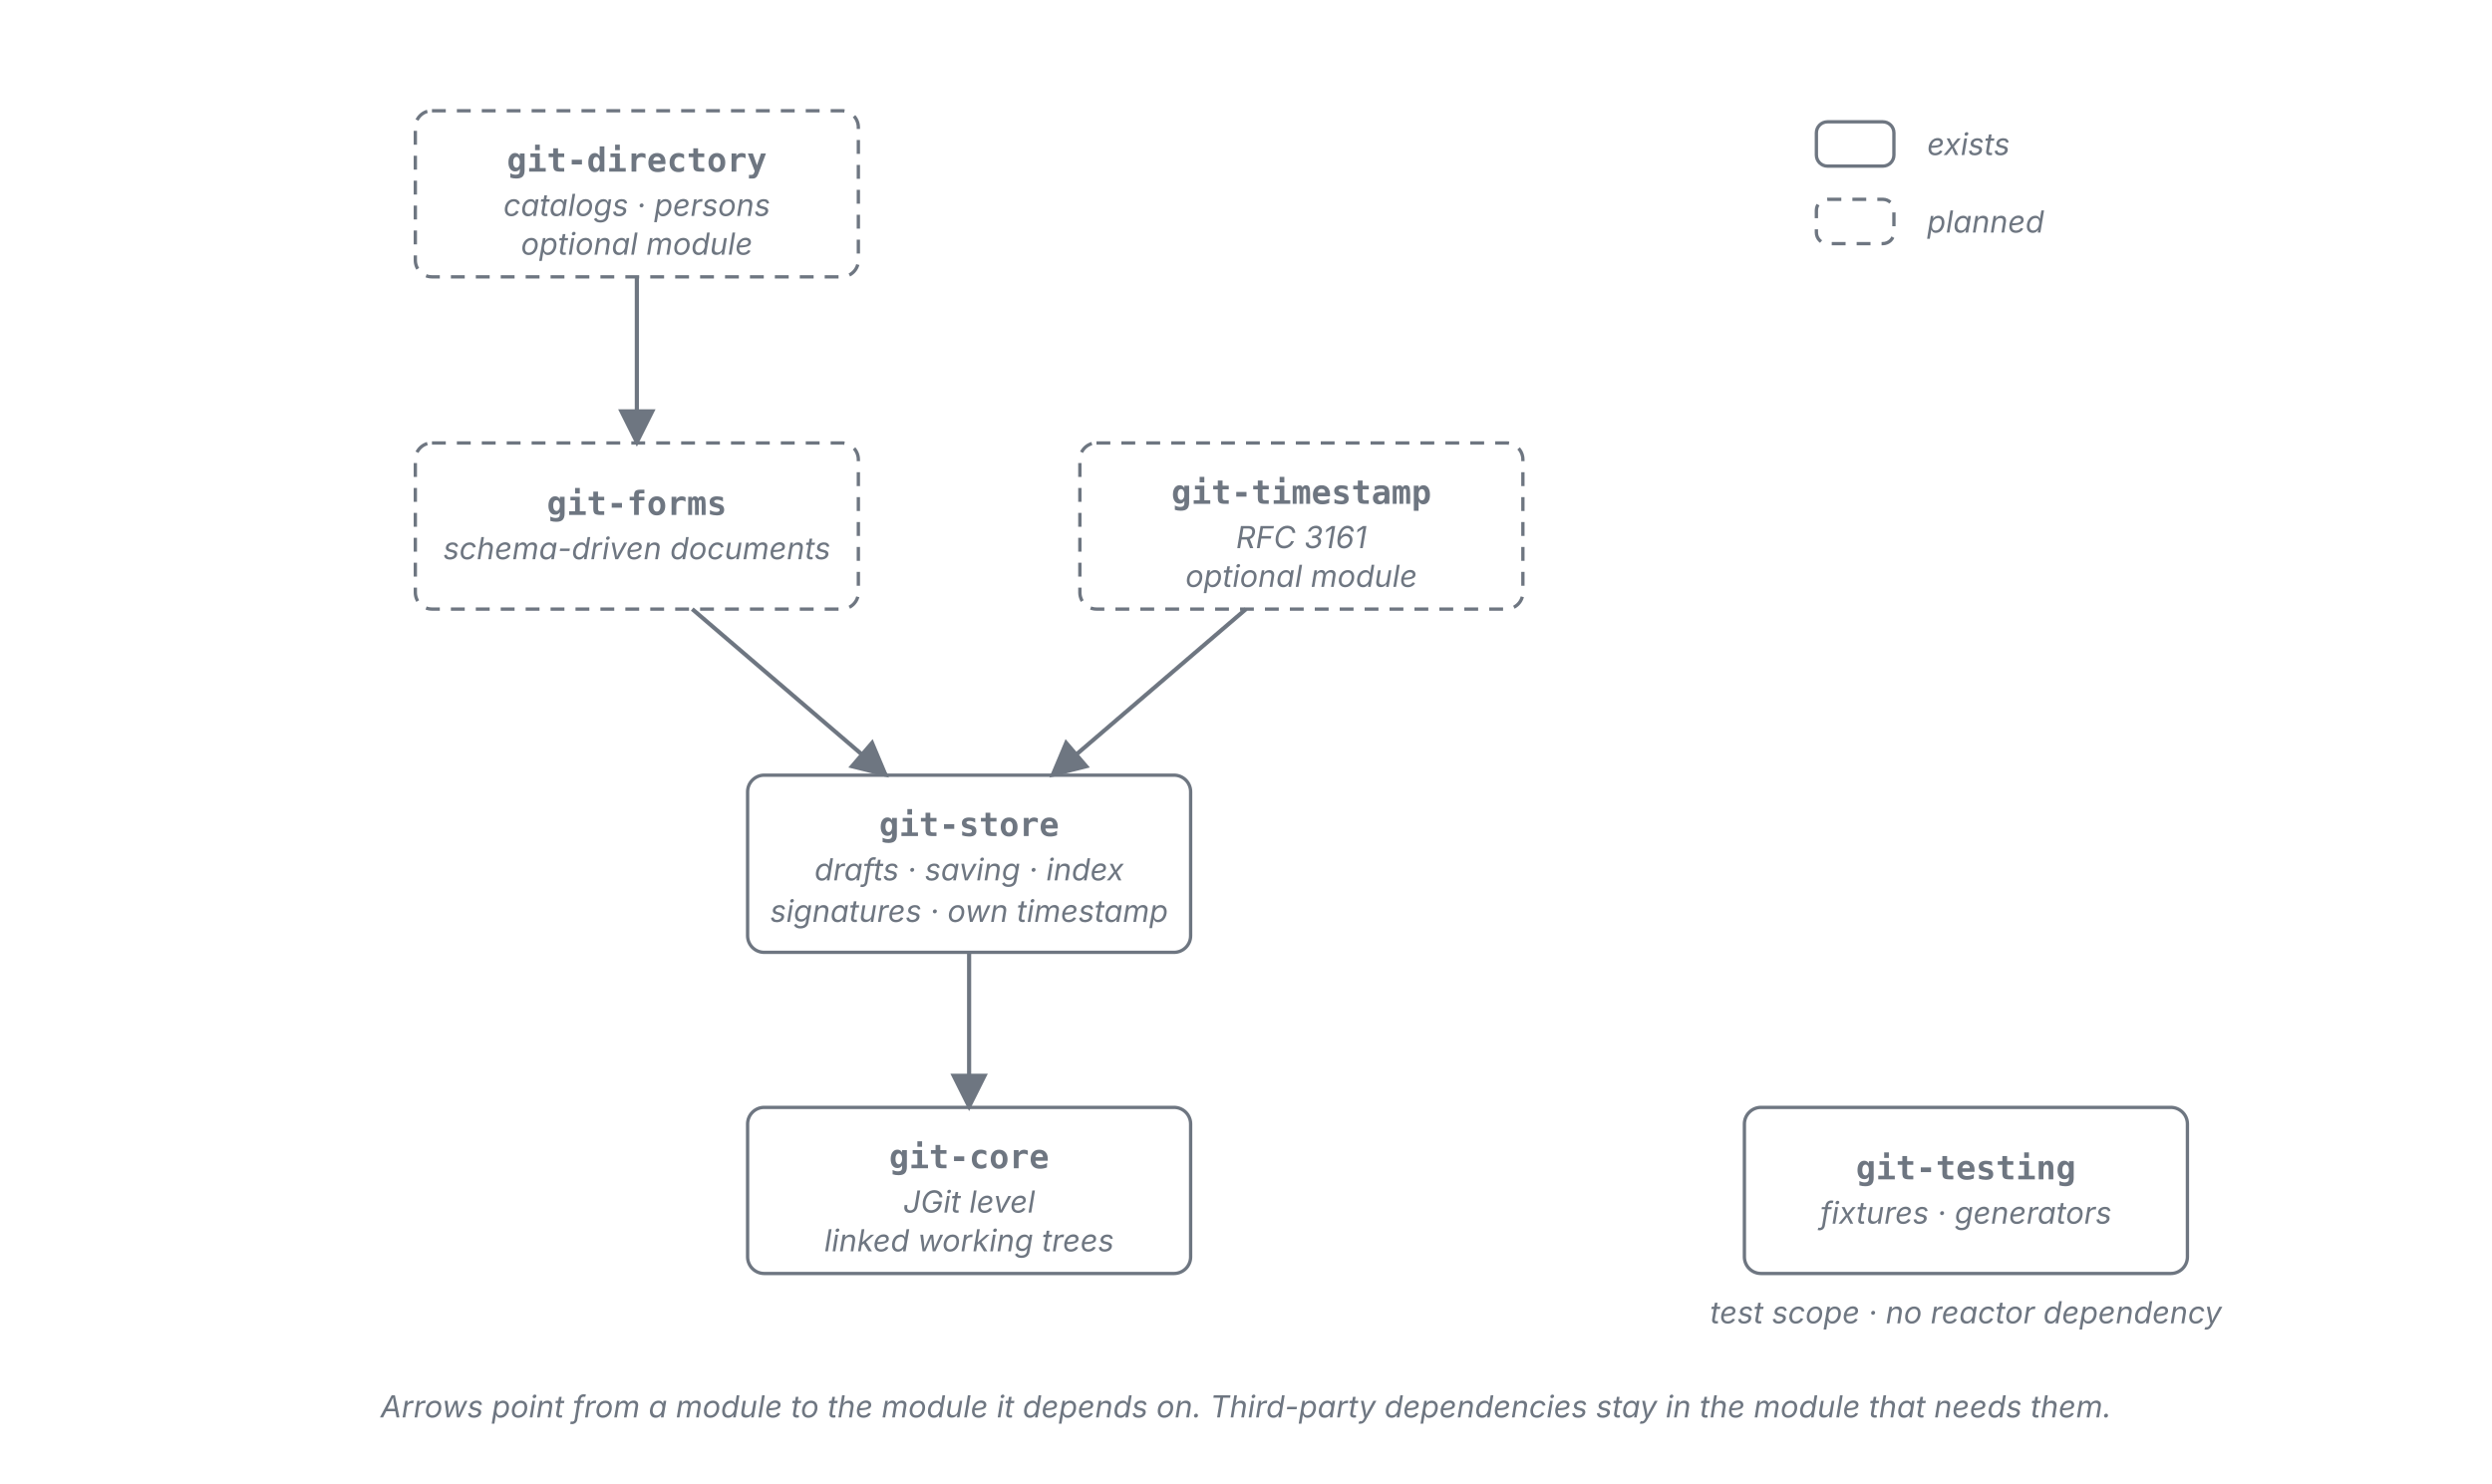
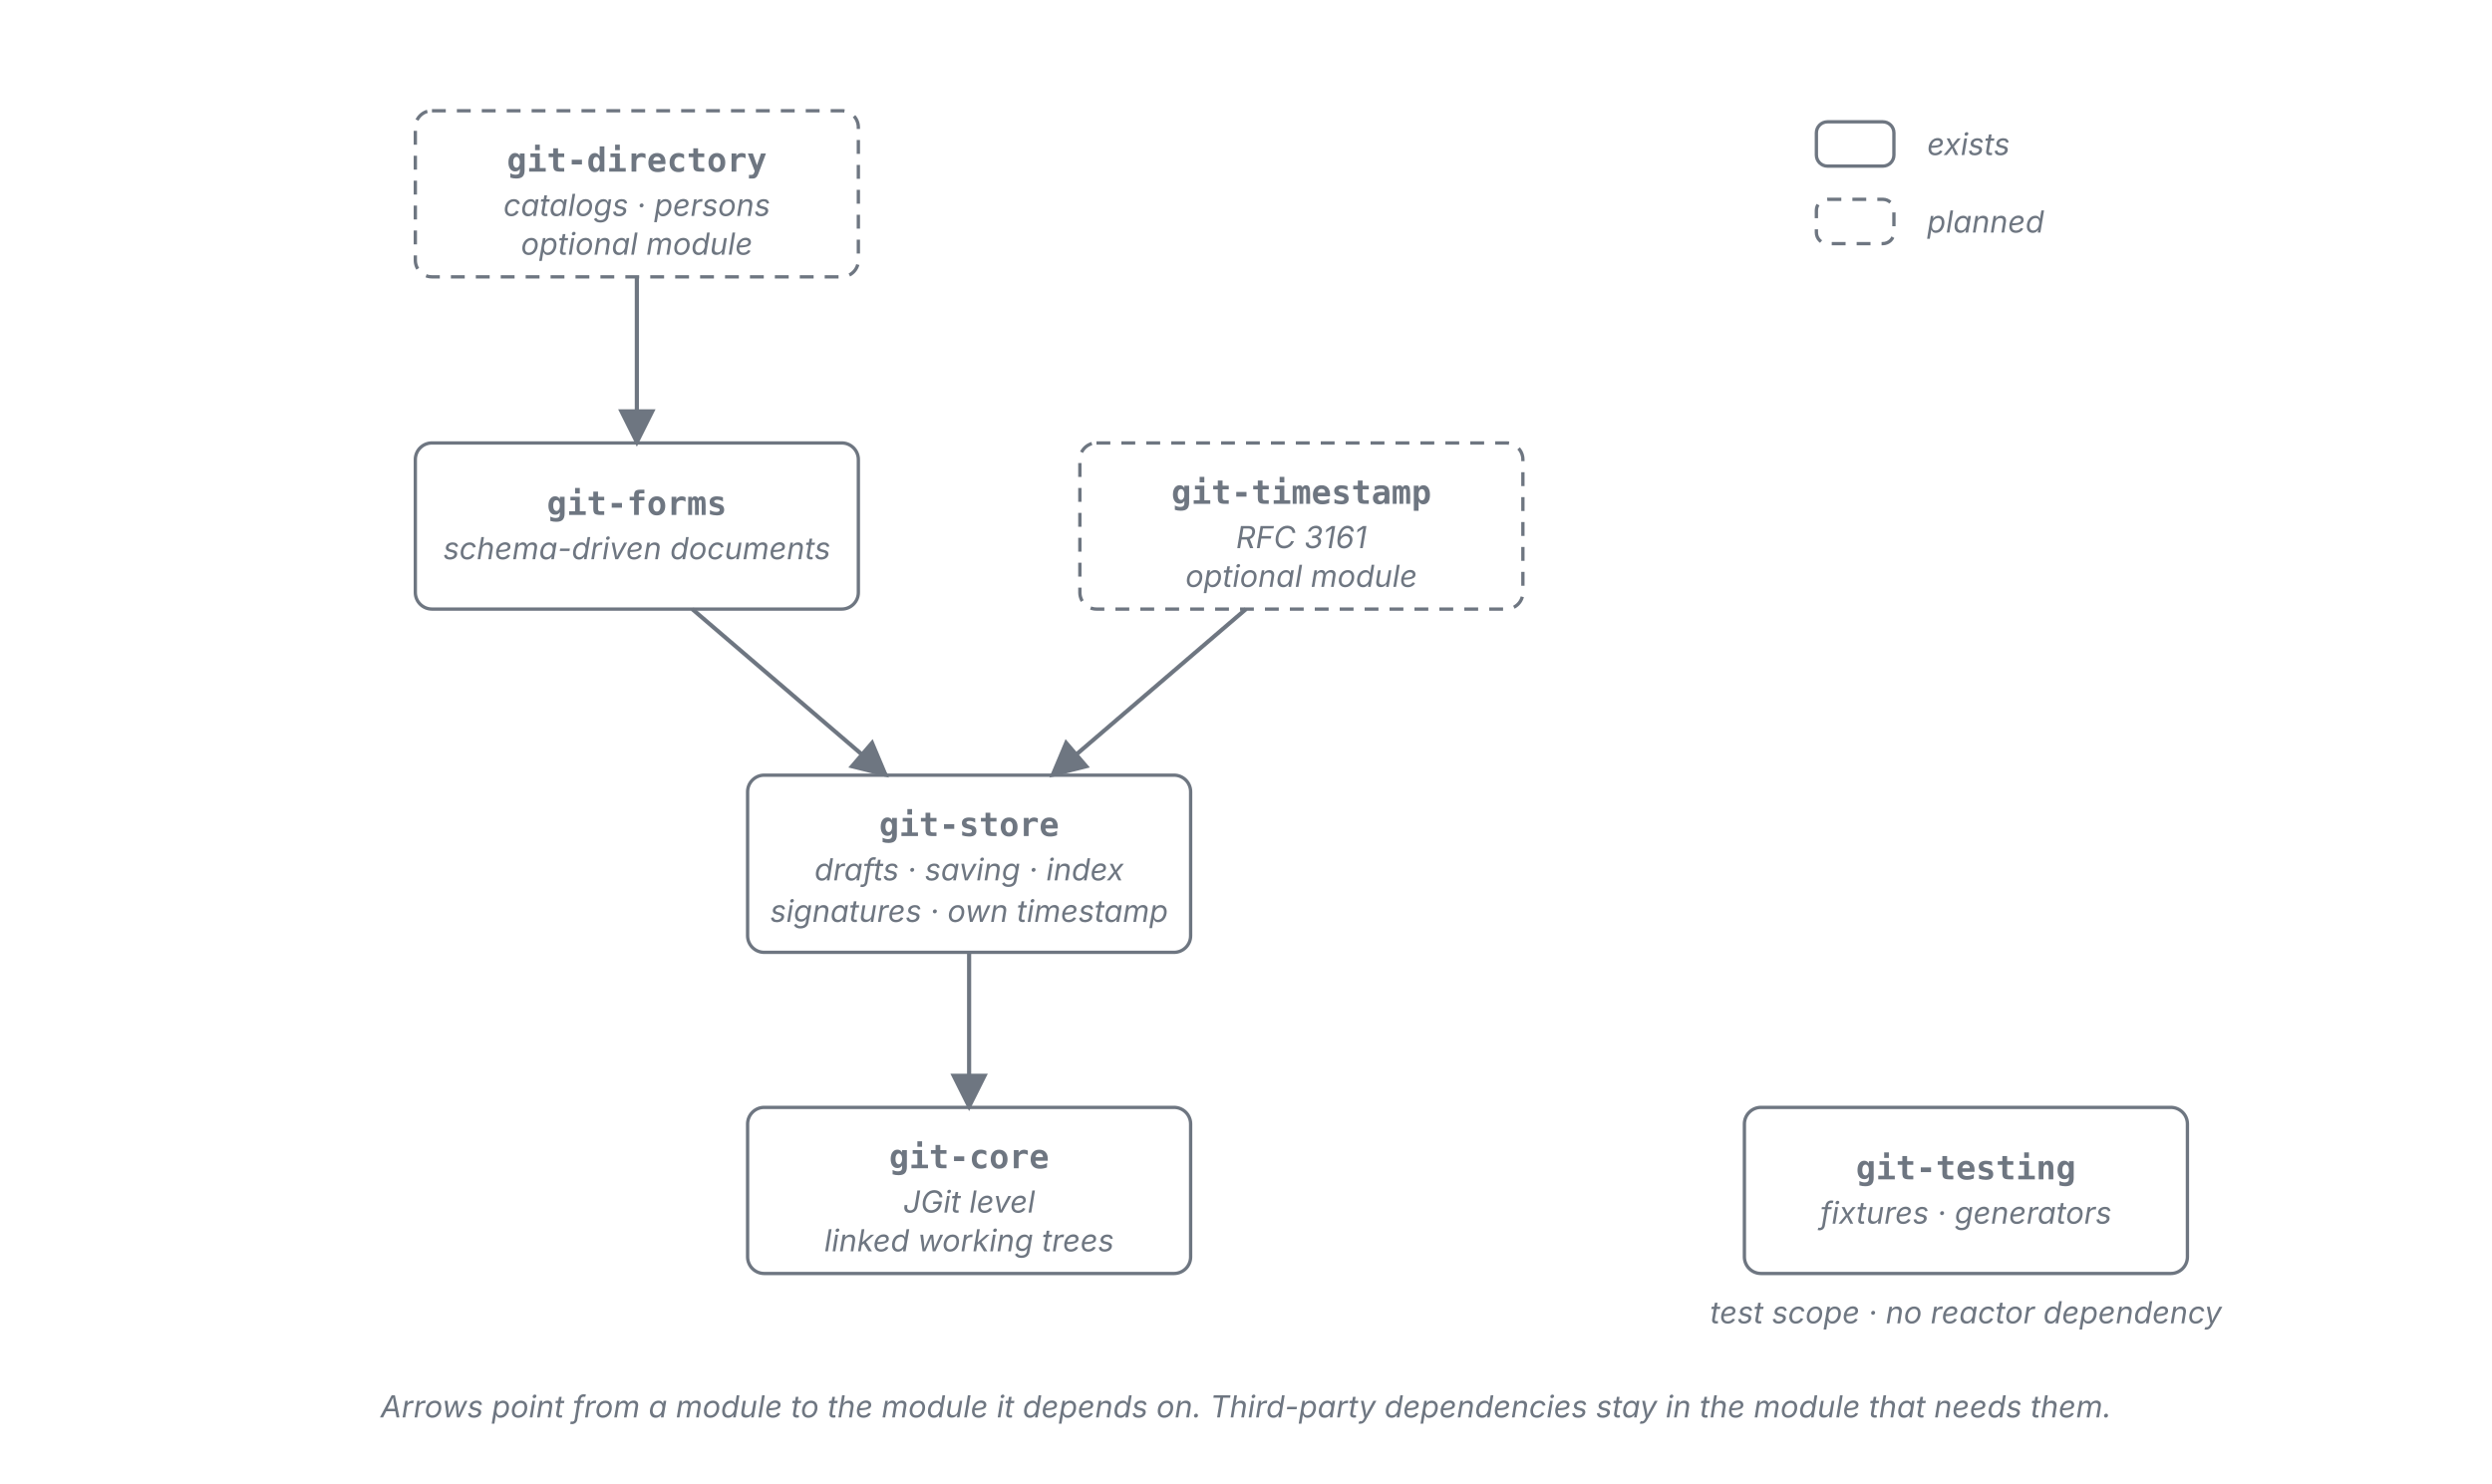
<svg xmlns="http://www.w3.org/2000/svg" viewBox="0 0 900 536" role="img" aria-labelledby="title desc" font-family="ui-sans-serif, -apple-system, system-ui, 'Segoe UI', sans-serif">
  <defs>
    <marker id="arrow" viewBox="0 0 10 10" refX="9" refY="5" markerWidth="9" markerHeight="9" orient="auto">
      <path d="M0,0 L10,5 L0,10 z" class="arrow-fill" />
    </marker>
    <style>
      .sub        { font-size: 11px; fill: #6e7681; text-anchor: middle; font-style: italic; }
      .sub-l      { font-size: 11px; fill: #6e7681; text-anchor: start; font-style: italic; }
      .item-b     { font-size: 12px; fill: #6e7681; font-family: ui-monospace, "SF Mono", Menlo, Consolas, monospace; text-anchor: middle; font-weight: 700; }
      .caption    { font-size: 11px; fill: #6e7681; text-anchor: middle; font-style: italic; }
      .stroke     { stroke: #6e7681; stroke-width: 1.2; fill: none; }
      .planned    { stroke: #6e7681; stroke-width: 1.2; fill: none; stroke-dasharray: 5 4; }
      .arrow      { stroke: #6e7681; stroke-width: 1.5; fill: none; }
      .arrow-fill { fill: #6e7681; }
    </style>
  </defs>
  <rect class="stroke" x="656" y="44" width="28" height="16" rx="4" ry="4" />
  <text x="696" y="56" class="sub-l">exists</text>
  <rect class="planned" x="656" y="72" width="28" height="16" rx="4" ry="4" />
  <text x="696" y="84" class="sub-l">planned</text>
  <rect class="planned" x="150" y="40" width="160" height="60" rx="6" ry="6" />
  <text x="230" y="62" class="item-b">git-directory</text>
  <text x="230" y="78" class="sub">catalogs · persons</text>
  <text x="230" y="92" class="sub">optional module</text>
-   <rect class="planned" x="150" y="160" width="160" height="60" rx="6" ry="6" />
+   <rect class="stroke" x="150" y="160" width="160" height="60" rx="6" ry="6" />
  <text x="230" y="186" class="item-b">git-forms</text>
  <text x="230" y="202" class="sub">schema-driven documents</text>
  <rect class="planned" x="390" y="160" width="160" height="60" rx="6" ry="6" />
  <text x="470" y="182" class="item-b">git-timestamp</text>
  <text x="470" y="198" class="sub">RFC 3161</text>
  <text x="470" y="212" class="sub">optional module</text>
  <rect class="stroke" x="270" y="280" width="160" height="64" rx="6" ry="6" />
  <text x="350" y="302" class="item-b">git-store</text>
  <text x="350" y="318" class="sub">drafts · saving · index</text>
  <text x="350" y="333" class="sub">signatures · own timestamp</text>
  <rect class="stroke" x="270" y="400" width="160" height="60" rx="6" ry="6" />
  <text x="350" y="422" class="item-b">git-core</text>
  <text x="350" y="438" class="sub">JGit level</text>
  <text x="350" y="452" class="sub">linked working trees</text>
  <rect class="stroke" x="630" y="400" width="160" height="60" rx="6" ry="6" />
  <text x="710" y="426" class="item-b">git-testing</text>
  <text x="710" y="442" class="sub">fixtures · generators</text>
  <text x="710" y="478" class="sub">test scope · no reactor dependency</text>
  <line class="arrow" x1="230" y1="100" x2="230" y2="160" marker-end="url(#arrow)" />
  <line class="arrow" x1="250" y1="220" x2="320" y2="280" marker-end="url(#arrow)" />
  <line class="arrow" x1="450" y1="220" x2="380" y2="280" marker-end="url(#arrow)" />
  <line class="arrow" x1="350" y1="344" x2="350" y2="400" marker-end="url(#arrow)" />
  <text x="450" y="512" class="caption">Arrows point from a module to the module it depends on. Third-party dependencies stay in the module that needs them.</text>
</svg>
